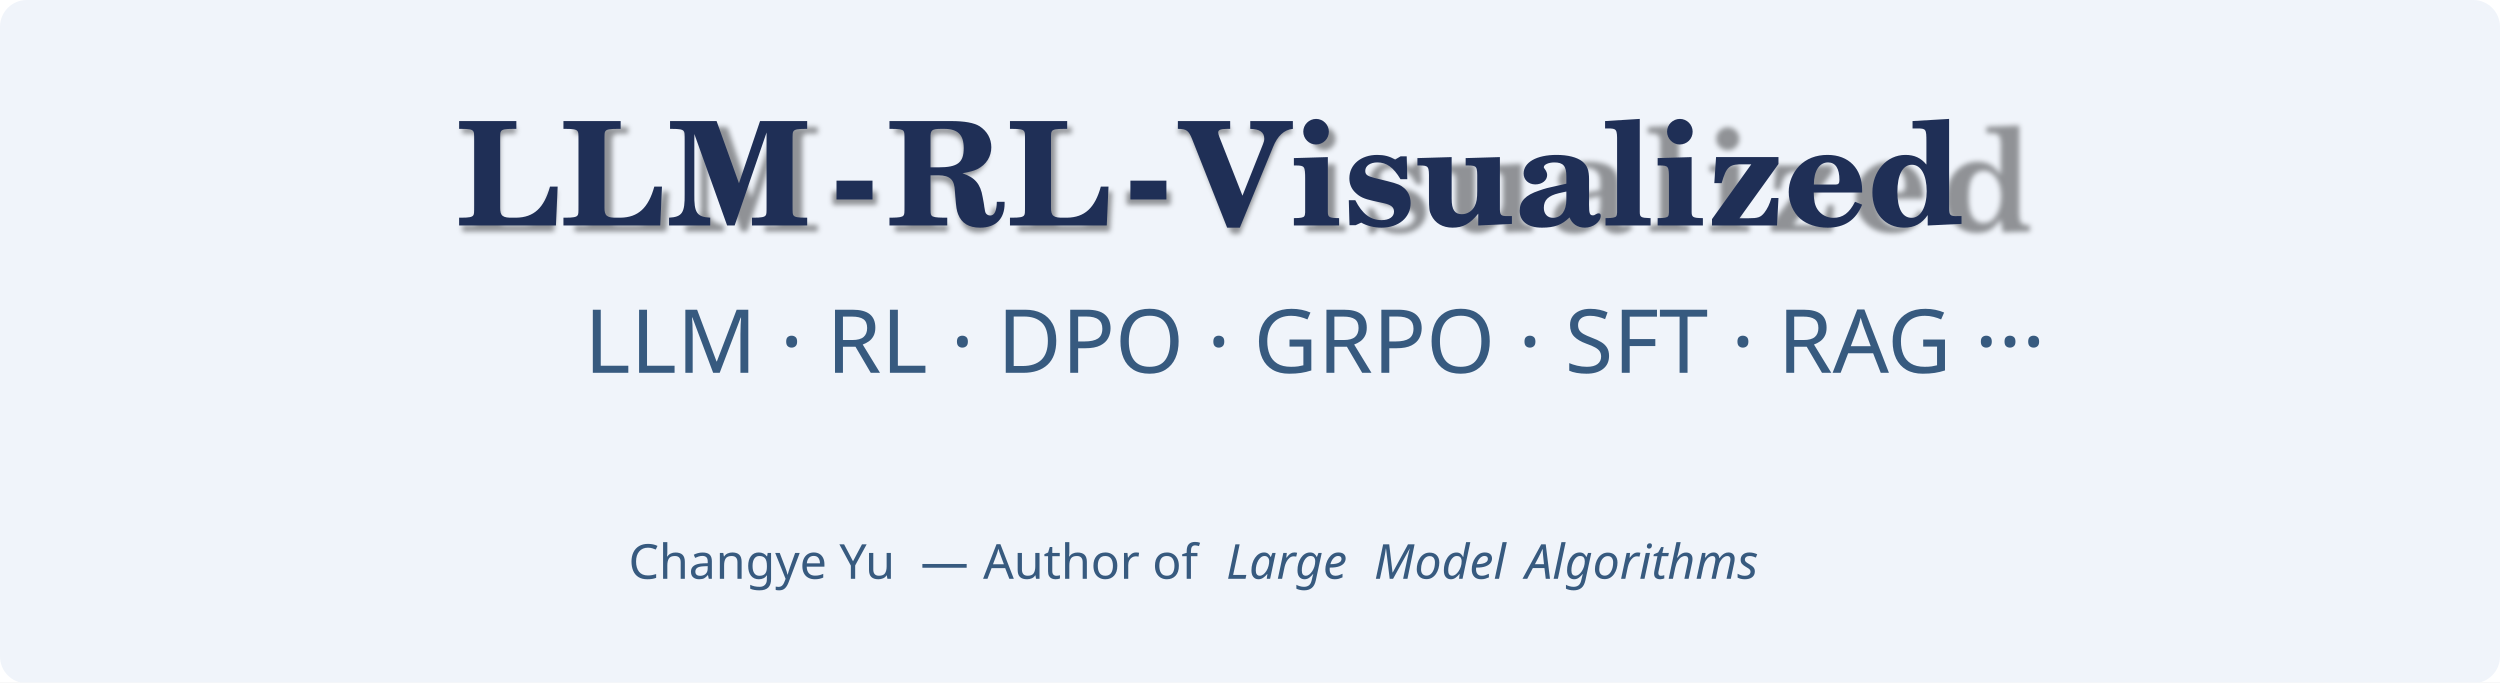
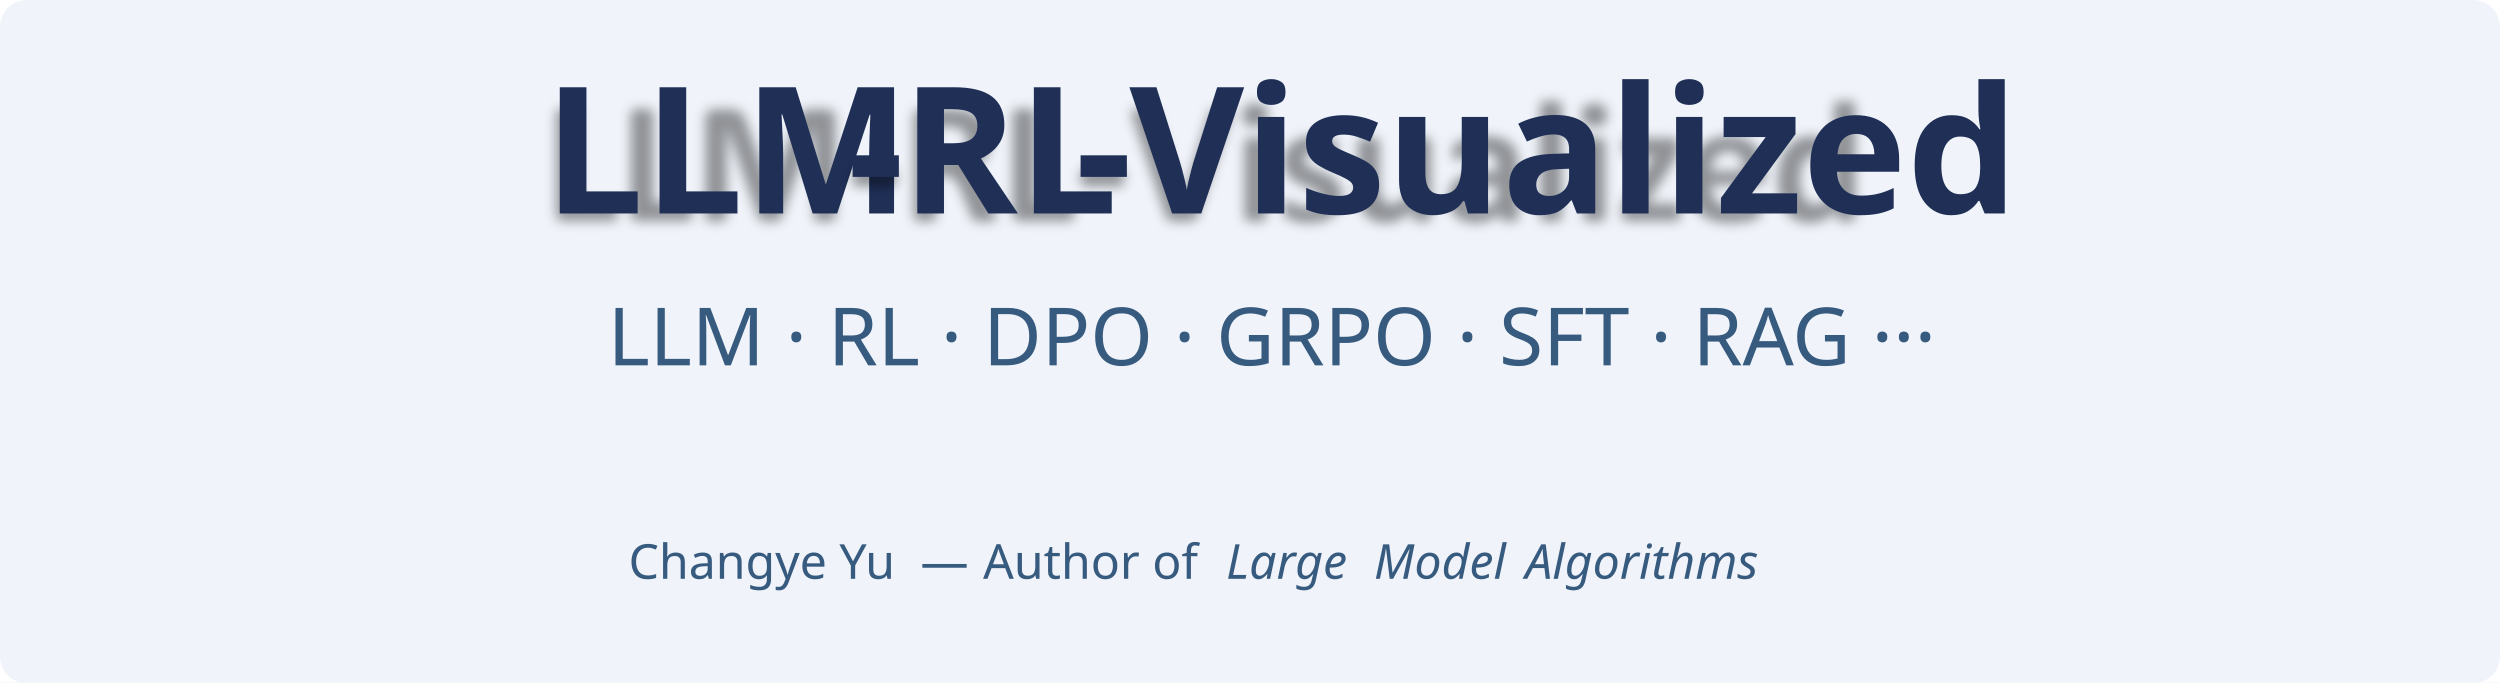
<svg xmlns="http://www.w3.org/2000/svg" width="1663" height="454" overflow="hidden">
  <defs>
    <filter id="fx0" x="-10%" y="-10%" width="120%" height="120%" filterUnits="userSpaceOnUse" primitiveUnits="userSpaceOnUse">
      <feComponentTransfer color-interpolation-filters="sRGB">
        <feFuncR type="discrete" tableValues="0 0" />
        <feFuncG type="discrete" tableValues="0 0" />
        <feFuncB type="discrete" tableValues="0 0" />
        <feFuncA type="linear" slope="0.4" intercept="0" />
      </feComponentTransfer>
-       <feGaussianBlur stdDeviation="1.758 1.76" />
+       <feGaussianBlur stdDeviation="3.898 3.902" />
    </filter>
    <filter id="fx1" x="-10%" y="-10%" width="120%" height="120%" filterUnits="userSpaceOnUse" primitiveUnits="userSpaceOnUse">
      <feComponentTransfer color-interpolation-filters="sRGB">
        <feFuncR type="discrete" tableValues="0 0" />
        <feFuncG type="discrete" tableValues="0 0" />
        <feFuncB type="discrete" tableValues="0 0" />
        <feFuncA type="linear" slope="0.4" intercept="0" />
      </feComponentTransfer>
-       <feGaussianBlur stdDeviation="1.758 1.76" />
+       <feGaussianBlur stdDeviation="3.898 3.902" />
    </filter>
    <filter id="fx2" x="-10%" y="-10%" width="120%" height="120%" filterUnits="userSpaceOnUse" primitiveUnits="userSpaceOnUse">
      <feComponentTransfer color-interpolation-filters="sRGB">
        <feFuncR type="discrete" tableValues="0 0" />
        <feFuncG type="discrete" tableValues="0 0" />
        <feFuncB type="discrete" tableValues="0 0" />
        <feFuncA type="linear" slope="0.4" intercept="0" />
      </feComponentTransfer>
-       <feGaussianBlur stdDeviation="1.758 1.76" />
+       <feGaussianBlur stdDeviation="3.898 3.902" />
    </filter>
    <filter id="fx3" x="-10%" y="-10%" width="120%" height="120%" filterUnits="userSpaceOnUse" primitiveUnits="userSpaceOnUse">
      <feComponentTransfer color-interpolation-filters="sRGB">
        <feFuncR type="discrete" tableValues="0 0" />
        <feFuncG type="discrete" tableValues="0 0" />
        <feFuncB type="discrete" tableValues="0 0" />
        <feFuncA type="linear" slope="0.4" intercept="0" />
      </feComponentTransfer>
-       <feGaussianBlur stdDeviation="1.758 1.76" />
+       <feGaussianBlur stdDeviation="3.898 3.902" />
    </filter>
    <filter id="fx4" x="-10%" y="-10%" width="120%" height="120%" filterUnits="userSpaceOnUse" primitiveUnits="userSpaceOnUse">
      <feComponentTransfer color-interpolation-filters="sRGB">
        <feFuncR type="discrete" tableValues="0 0" />
        <feFuncG type="discrete" tableValues="0 0" />
        <feFuncB type="discrete" tableValues="0 0" />
        <feFuncA type="linear" slope="0.4" intercept="0" />
      </feComponentTransfer>
-       <feGaussianBlur stdDeviation="1.758 1.76" />
+       <feGaussianBlur stdDeviation="3.898 3.902" />
    </filter>
    <clipPath id="clip5">
      <rect x="0" y="0" width="1663" height="454" />
    </clipPath>
    <clipPath id="clip6">
-       <rect x="60" y="54" width="253" height="84" />
+       <rect x="75" y="69" width="219" height="107" />
    </clipPath>
    <clipPath id="clip7">
-       <rect x="58" y="97" width="45" height="23" />
+       <rect x="69" y="107" width="63" height="44" />
    </clipPath>
    <clipPath id="clip8">
-       <rect x="62" y="54" width="161" height="84" />
+       <rect x="75" y="69" width="139" height="107" />
    </clipPath>
    <clipPath id="clip9">
-       <rect x="58" y="97" width="45" height="23" />
+       <rect x="69" y="107" width="63" height="44" />
    </clipPath>
    <clipPath id="clip10">
-       <rect x="56" y="52" width="583" height="86" />
+       <rect x="69" y="64" width="512" height="112" />
    </clipPath>
  </defs>
  <g clip-path="url(#clip5)">
    <rect x="0" y="0" width="1663" height="454.501" fill="#FFFFFF" />
    <path d="M0 17.83C-3.30816e-15 7.983 7.974-3.31181e-15 17.81-6.62363e-15L1645.19 0C1655.03-6.62363e-15 1663 7.983 1663 17.83L1663 436.671C1663 446.518 1655.03 454.501 1645.19 454.501L17.81 454.501C7.974 454.501 0 446.518 0 436.671Z" fill="#F0F4FA" fill-rule="evenodd" />
-     <rect x="275" y="44.048" width="1113" height="140.154" fill="#F0F4FA" />
-     <g clip-path="url(#clip6)" filter="url(#fx0)" transform="translate(239 24)">
-       <g>
-         <path d="M3.989-65.04 3.989-69.405 39.606-69.405 39.606-65.04 33.599-65.04C31.879-65.04 30.674-64.712 29.986-64.055 29.298-63.398 28.954-62.334 28.954-60.864L28.954-9.245C28.954-7.149 29.282-5.811 29.939-5.232 30.596-4.654 32.145-4.364 34.585-4.364L44.58-4.364C48.303-4.364 51.776-6.132 54.998-9.667 58.22-13.202 60.692-18.849 62.413-26.607L66.636-26.607 65.04 0 3.989 0 3.989-4.364 10.089-4.364C11.434-4.364 12.451-4.708 13.139-5.397 13.828-6.085 14.172-7.055 14.172-8.306L14.172-61.38C14.172-62.663 13.82-63.593 13.116-64.172 12.412-64.751 11.2-65.04 9.479-65.04ZM78.655-65.04 78.655-69.405 114.273-69.405 114.273-65.04 108.266-65.04C106.546-65.04 105.341-64.712 104.653-64.055 103.965-63.398 103.62-62.334 103.62-60.864L103.62-9.245C103.62-7.149 103.949-5.811 104.606-5.232 105.263-4.654 106.811-4.364 109.252-4.364L119.247-4.364C122.97-4.364 126.442-6.132 129.665-9.667 132.887-13.202 135.359-18.849 137.079-26.607L141.303-26.607 139.707 0 78.655 0 78.655-4.364 84.756-4.364C86.101-4.364 87.118-4.708 87.806-5.397 88.494-6.085 88.838-7.055 88.838-8.306L88.838-61.38C88.838-62.663 88.487-63.593 87.783-64.172 87.079-64.751 85.867-65.04 84.146-65.04ZM152.337-69.405 180.288-69.405 196.049-22.384 211.744-69.405 240.418-69.405 240.418-65.04 234.195-65.04C232.655-65.04 231.595-64.759 231.013-64.196 230.432-63.633 230.141-62.663 230.141-61.286L230.141-8.259C230.141-6.914 230.455-5.991 231.084-5.49 232.027-4.74 233.3-4.364 234.903-4.364L240.418-4.364 240.418 0 205.082 0 205.082-4.364 211.746-4.364C212.966-4.364 213.897-4.708 214.538-5.397 215.179-6.085 215.5-7.039 215.5-8.259L215.5-65.04 193.447 0 189.296 0 167.306-65.603 167.306-14.876C167.306-11.966 168.229-9.581 170.075-7.719 171.921-5.858 174.596-4.74 178.099-4.364L178.099 0 152.337 0 152.337-4.364C155.59-4.646 158.116-5.788 159.915-7.79 161.714-9.792 162.614-12.342 162.614-15.439L162.614-60.301C162.614-62.209 162.285-63.476 161.628-64.102 160.971-64.728 159.704-65.04 157.827-65.04L152.337-65.04Z" fill="#1F2F56" transform="matrix(1 0 0 1.0011 64.5834 130)" />
-       </g>
-     </g>
-     <text fill="#1F2F56" font-family="Century Schoolbook,Century Schoolbook_MSFontService,sans-serif" font-weight="700" font-size="96.106" transform="matrix(1 0 0 1.0011 303.583 150)">LLM</text>
-     <g clip-path="url(#clip7)" filter="url(#fx1)" transform="translate(488 24)">
-       <g>
-         <path d="M1.455-26.561 30.831-26.561 30.831-17.691 1.455-17.691Z" fill="#1F2F56" transform="matrix(1 0 0 1.0011 64.4167 130)" />
-       </g>
-     </g>
-     <text fill="#1F2F56" font-family="Century Schoolbook,Century Schoolbook_MSFontService,sans-serif" font-weight="700" font-size="96.106" transform="matrix(1 0 0 1.0011 552.417 150)">-</text>
-     <g clip-path="url(#clip8)" filter="url(#fx2)" transform="translate(525 24)">
-       <g>
-         <path d="M5.678-69.405 41.906-69.405C47.787-69.405 52.581-68.646 56.289-67.13 59.996-65.614 62.757-63.55 64.571-60.94 66.386-58.33 67.293-55.43 67.293-52.241 67.293-47.145 65.009-43.019 60.442-39.861 56.969-37.454 51.619-35.891 44.393-35.172 48.018-34.576 50.807-33.627 52.76-32.325 54.714-31.023 56.44-29.086 57.941-26.514 59.916-23.135 61.531-19.084 62.785-14.36 63.569-11.325 64.258-9.417 64.853-8.635 65.447-7.852 66.12-7.461 66.871-7.461 68.935-7.461 70.171-10.199 70.578-15.674L74.707-15.674C74.394-9.855 73.096-5.686 70.812-3.168 68.529-0.649 65.306 0.61 61.145 0.61 58.173 0.61 55.788-2.98023e-08 53.989-1.22 52.19-2.44 50.822-4.223 49.883-6.57 49.32-7.915 48.538-11.075 47.537-16.049 46.379-21.868 45.339-25.778 44.416-27.781 43.493-29.783 42.297-31.269 40.826-32.239 39.356-33.208 37.541-33.693 35.383-33.693L30.268-33.693 30.268-8.118C30.268-6.992 30.596-6.132 31.253-5.537 32.192-4.755 33.287-4.364 34.538-4.364L40.826-4.364 40.826 0 5.678 0 5.678-4.364 11.122-4.364C12.529-4.364 13.593-4.732 14.313-5.467 15.032-6.202 15.392-7.227 15.392-8.541L15.392-60.864C15.392-62.303 15.063-63.359 14.406-64.031 13.749-64.704 12.811-65.04 11.591-65.04L5.678-65.04ZM30.268-37.917 36.133-37.917C41.327-37.917 45.425-39.246 48.428-41.906 50.681-43.939 51.807-47.365 51.807-52.182 51.807-56.625 50.697-59.871 48.475-61.92 46.254-63.969 42.406-64.993 36.931-64.993 33.991-64.993 32.145-64.673 31.394-64.031 30.643-63.39 30.268-61.959 30.268-59.738ZM87.489-65.04 87.489-69.405 123.106-69.405 123.106-65.04 117.1-65.04C115.379-65.04 114.174-64.712 113.486-64.055 112.798-63.398 112.454-62.334 112.454-60.864L112.454-9.245C112.454-7.149 112.782-5.811 113.439-5.232 114.096-4.654 115.645-4.364 118.085-4.364L128.08-4.364C131.803-4.364 135.276-6.132 138.498-9.667 141.72-13.202 144.192-18.849 145.912-26.607L150.136-26.607 148.54 0 87.489 0 87.489-4.364 93.589-4.364C94.934-4.364 95.951-4.708 96.639-5.397 97.328-6.085 97.672-7.055 97.672-8.306L97.672-61.38C97.672-62.663 97.32-63.593 96.616-64.172 95.912-64.751 94.7-65.04 92.979-65.04Z" fill="#1F2F56" transform="matrix(1 0 0 1.0011 64.75 130)" />
-       </g>
-     </g>
-     <text fill="#1F2F56" font-family="Century Schoolbook,Century Schoolbook_MSFontService,sans-serif" font-weight="700" font-size="96.106" transform="matrix(1 0 0 1.0011 589.75 150)">RL</text>
-     <g clip-path="url(#clip9)" filter="url(#fx3)" transform="translate(683 24)">
-       <g>
-         <path d="M1.455-26.561 30.831-26.561 30.831-17.691 1.455-17.691Z" fill="#1F2F56" transform="matrix(1 0 0 1.0011 64.9167 130)" />
-       </g>
-     </g>
-     <text fill="#1F2F56" font-family="Century Schoolbook,Century Schoolbook_MSFontService,sans-serif" font-weight="700" font-size="96.106" transform="matrix(1 0 0 1.0011 747.917 150)">-</text>
-     <g clip-path="url(#clip10)" filter="url(#fx4)" transform="translate(721 24)">
-       <g>
-         <path d="M-1.126-69.405 32.849-69.405 32.849-65.04 29.142-65.04C26.607-65.04 24.926-64.79 24.097-64.29 23.268-63.789 22.853-63.132 22.853-62.319 22.853-61.568 23.203-60.316 23.902-58.565L41.319-16.518 55.588-52.417C56.54-54.826 57.016-57.063 57.016-59.128 57.016-61.067 56.437-62.538 55.28-63.539 54.122-64.54 52.37-65.04 50.024-65.04L46.88-65.04 46.88-69.405 73.722-69.405 73.722-65.04 71.704-65.04C69.983-65.04 68.443-64.446 67.082-63.257 65.721-62.068 64.415-59.941 63.163-56.875L39.547 1.502 33.946 1.502 8.541-59.831C7.696-61.928 6.726-63.32 5.631-64.008 4.536-64.696 2.769-65.04 0.328-65.04L-1.126-65.04ZM95.576-69.264C97.672-69.264 99.471-68.521 100.973-67.035 102.475-65.549 103.226-63.742 103.226-61.615 103.226-59.487 102.475-57.681 100.973-56.195 99.471-54.709 97.672-53.966 95.576-53.966 93.449-53.966 91.635-54.717 90.133-56.218 88.631-57.72 87.88-59.519 87.88-61.615 87.88-63.742 88.631-65.549 90.133-67.035 91.635-68.521 93.449-69.264 95.576-69.264ZM83.516-43.923 103.038-44.815 103.038-7.508C103.038-6.507 103.358-5.733 104-5.185 104.641-4.638 105.619-4.364 106.933-4.364L109.889-4.364 109.889 0 83.516 0 83.516-4.364 86.426-4.364C87.99-4.364 89.093-4.724 89.734-5.443 90.375-6.163 90.696-7.414 90.696-9.198L90.696-34.632C90.696-36.227 90.235-37.463 89.312-38.339 88.389-39.215 87.114-39.653 85.487-39.653L83.516-39.653ZM153.843-42.609 156.917-46.317 159.779-46.317 160.718-31.3 156.917-31.3C154.915-35.29 152.717-38.095 150.324-39.713 147.93-41.331 145.029-42.14 141.619-42.14 138.678-42.14 136.441-41.576 134.908-40.447 133.375-39.318 132.609-37.891 132.609-36.166 132.609-34.472 133.203-33.186 134.39-32.308 135.578-31.399 138.831-30.411 144.15-29.345 148.968-28.374 152.174-27.56 153.77-26.902 156.806-25.682 159.176-23.866 160.881-21.456 162.587-19.046 163.44-16.229 163.44-13.005 163.44-8.936 161.806-5.517 158.539-2.747 155.273 0.023 150.982 1.408 145.668 1.408 143.104 1.408 140.783 1.103 138.704 0.493 136.626-0.117 134.461-1.189 132.21-2.722L128.855 1.22 125.288 1.22 124.444-15.392 128.338-15.392C131.655-7.008 137.348-2.816 145.42-2.816 148.736-2.816 151.27-3.458 153.022-4.742 154.774-6.026 155.65-7.561 155.65-9.346 155.65-10.975 155.102-12.212 154.007-13.058 152.912-13.904 150.003-14.812 145.279-15.783 140.18-16.817 136.707-17.709 134.861-18.459 131.701-19.679 129.324-21.375 127.728-23.548 126.133-25.721 125.335-28.339 125.335-31.403 125.335-35.78 126.791-39.368 129.703-42.166 132.615-44.964 136.513-46.364 141.397-46.364 143.777-46.364 145.914-46.082 147.808-45.519 149.702-44.956 151.714-43.986 153.843-42.609ZM176.181-43.923 195.797-45.05 195.797-15.767C195.797-13.046 196.528-10.895 197.991-9.315 199.454-7.735 201.353-6.945 203.688-6.945 206.987-6.945 209.625-8.259 211.602-10.887 213.579-13.515 214.567-16.596 214.567-20.131L214.567-34.491C214.567-36.181 214.098-37.463 213.16-38.339 212.221-39.215 210.938-39.653 209.312-39.653L207.153-39.653 207.153-43.923 227.003-45.05 227.003-9.479C227.003-7.884 227.496-6.632 228.481-5.725 229.467-4.818 230.773-4.364 232.399-4.364L234.417-4.364 234.417 0 216.21 0.563C215.459-2.565 215.021-5.913 214.896-9.479 211.87-5.631 208.953-2.925 206.146-1.361 203.339 0.203 200.423 0.985 197.397 0.985 194.403 0.985 191.884 0.36 189.841-0.892 187.797-2.143 186.168-4.13 184.951-6.851 183.735-9.573 183.126-12.874 183.126-16.753L183.126-34.209C183.126-36.118 182.642-37.487 181.672-38.316 180.702-39.145 178.872-39.59 176.181-39.653ZM298.686-5.443 300.657-2.065C298.748-0.751 297.036 0.156 295.518 0.657 294.001 1.158 292.335 1.408 290.521 1.408 287.83 1.408 285.656 0.837 283.998-0.305 282.34-1.447 280.822-3.598 279.446-6.757 276.255-3.598 273.392-1.447 270.858-0.305 268.324 0.837 265.462 1.408 262.271 1.408 257.86 1.408 254.418 0.391 251.947-1.642 249.475-3.676 248.24-6.257 248.24-9.385 248.24-14.109 250.523-17.895 255.091-20.742 258.751-22.994 266.776-25.247 279.164-27.499L279.164-33.834C279.164-36.337 278.335-38.378 276.677-39.958 275.019-41.538 272.798-42.328 270.014-42.328 267.886-42.328 266.009-41.874 264.382-40.967 263.287-40.373 262.74-39.778 262.74-39.184 262.74-38.871 262.943-38.402 263.35-37.776 264.226-36.368 264.664-34.976 264.664-33.599 264.664-31.848 264.085-30.432 262.928-29.353 261.77-28.273 260.222-27.734 258.282-27.734 256.217-27.734 254.559-28.32 253.308-29.493 252.056-30.667 251.431-32.176 251.431-34.022 251.431-37.056 253.073-39.731 256.358-42.046 260.456-44.925 265.556-46.364 271.656-46.364 276.255-46.364 280.337-45.644 283.904-44.205 286.188-43.298 288.041-41.71 289.465-39.442 290.888-37.174 291.6-34.382 291.6-31.066L291.6-8.775C291.6-7.086 291.913-5.866 292.538-5.115 293.164-4.364 294.024-3.989 295.119-3.989 296.027-3.989 297.215-4.474 298.686-5.443ZM279.164-23.416C272.469-22.509 267.941-21.109 265.579-19.216 263.217-17.324 262.036-14.829 262.036-11.732 262.036-9.542 262.591-7.86 263.702-6.687 264.813-5.514 266.369-4.927 268.371-4.927 271.468-4.927 274.041-6.038 276.091-8.259 278.14-10.48 279.164-13.515 279.164-17.363ZM310.926-69.405 331.526-70.437 331.526-7.978C331.526-6.851 331.886-5.968 332.606-5.326 333.325-4.685 334.358-4.364 335.703-4.364L338.472-4.364 338.472 0 312.005 0 312.005-4.364 315.008-4.364C316.385-4.364 317.409-4.732 318.082-5.468 318.755-6.203 319.091-7.323 319.091-8.826L319.091-60.156C319.091-61.753 318.653-62.982 317.777-63.843 316.901-64.704 315.712-65.134 314.211-65.134L310.926-65.134ZM364.076-69.264C366.173-69.264 367.971-68.521 369.473-67.035 370.975-65.549 371.725-63.742 371.725-61.615 371.725-59.487 370.975-57.681 369.473-56.195 367.971-54.709 366.173-53.966 364.076-53.966 361.949-53.966 360.135-54.717 358.633-56.218 357.131-57.72 356.38-59.519 356.38-61.615 356.38-63.742 357.131-65.549 358.633-67.035 360.135-68.521 361.949-69.264 364.076-69.264ZM352.016-43.923 371.538-44.815 371.538-7.508C371.538-6.507 371.858-5.733 372.5-5.185 373.141-4.638 374.119-4.364 375.433-4.364L378.389-4.364 378.389 0 352.016 0 352.016-4.364 354.926-4.364C356.49-4.364 357.593-4.724 358.234-5.443 358.875-6.163 359.196-7.414 359.196-9.198L359.196-34.632C359.196-36.227 358.735-37.463 357.812-38.339 356.889-39.215 355.614-39.653 353.987-39.653L352.016-39.653ZM395.806-43.923 433.77-43.923 433.77-39.653 407.587-4.364 419.923-4.364C422.603-4.364 424.822-5.334 426.583-7.274 428.343-9.213 429.644-12.639 430.485-17.551L434.661-17.551 433.77 0 392.756 0 392.756-4.364 418.881-39.653 408.541-39.653C406.14-39.653 404.144-38.765 402.553-36.989 400.963-35.213 399.808-32.143 399.091-27.781L394.914-27.781ZM494.404-21.68 463.62-21.68C463.714-15.517 464.956-10.973 467.345-8.048 469.734-5.123 472.802-3.66 476.55-3.66 479.236-3.66 481.782-4.411 484.187-5.913 486.592-7.414 489.059-10.136 491.589-14.078L495.014-11.966C492.355-7.274 489.313-3.918 485.887-1.901 482.461 0.117 478.277 1.126 473.334 1.126 466.139 1.126 460.32-1.064 455.877-5.443 451.435-9.823 449.214-15.439 449.214-22.29 449.214-29.142 451.451-34.867 455.924-39.465 460.398-44.064 465.888-46.364 472.396-46.364 476.9-46.364 480.772-45.441 484.01-43.595 487.248-41.749 489.766-39.051 491.565-35.5 493.364-31.949 494.31-27.343 494.404-21.68ZM463.62-25.951 478.271-25.951C479.644-25.951 480.627-26.295 481.22-26.983 481.813-27.671 482.109-28.922 482.109-30.737 482.109-34.366 481.282-37.174 479.628-39.16 477.975-41.147 475.868-42.14 473.309-42.14 470.282-42.14 467.965-40.795 466.358-38.105 464.751-35.414 463.839-31.363 463.62-25.951ZM536.133-69.592 557.954-70.437 557.954-12.999C557.954-10.058 558.15-8.079 558.541-7.062 558.932-6.046 559.534-5.311 560.348-4.857 561.161-4.403 562.725-4.176 565.04-4.176L565.04 0 546.974 0.563 545.66-7.978C542.906-4.38 540.412-1.987 538.175-0.798 535.938 0.391 533.146 0.985 529.798 0.985 523.792 0.985 518.896-1.032 515.11-5.068 511.325-9.104 509.432-14.579 509.432-21.492 509.432-29.126 511.434-35.179 515.439-39.653 519.443-44.127 524.417-46.364 530.361-46.364 533.552-46.364 536.391-45.667 538.879-44.275 541.366-42.883 543.626-40.623 545.66-37.494L545.66-57.485C545.66-59.863 545.441-61.568 545.003-62.6 544.565-63.633 543.978-64.344 543.243-64.735 542.508-65.126 540.998-65.322 538.714-65.322L536.133-65.322ZM534.632-40.31C531.003-40.31 528.297-38.715 526.513-35.523 525.043-32.927 524.308-28.797 524.308-23.135 524.308-18.411 524.715-14.884 525.528-12.553 526.341-10.222 527.507-8.486 529.024-7.344 530.541-6.202 532.27-5.631 534.209-5.631 537.4-5.631 539.966-6.992 541.905-9.714 544.502-13.28 545.8-17.848 545.8-23.416 545.8-28.578 544.674-32.684 542.422-35.735 540.169-38.785 537.573-40.31 534.632-40.31Z" fill="#1F2F56" transform="matrix(1 0 0 1.0011 64.2501 130)" />
-       </g>
-     </g>
-     <text fill="#1F2F56" font-family="Century Schoolbook,Century Schoolbook_MSFontService,sans-serif" font-weight="700" font-size="96.106" transform="matrix(1 0 0 1.0011 785.25 150)">Visualized</text>
    <text fill="#375A7F" font-family="Lucida Bright,Lucida Bright_MSFontService,sans-serif" font-weight="400" font-size="32.035" transform="matrix(1 0 0 1.0011 418.114 385)">Changye Yu</text>
    <text fill="#375A7F" font-family="Lucida Bright,Lucida Bright_MSFontService,sans-serif" font-weight="400" font-size="32.035" transform="matrix(1 0 0 1.0011 612.28 385)">—</text>
    <text fill="#375A7F" font-family="Lucida Bright,Lucida Bright_MSFontService,sans-serif" font-weight="400" font-size="32.035" transform="matrix(1 0 0 1.0011 653.947 385)">Author of</text>
    <text fill="#375A7F" font-family="Lucida Bright,Lucida Bright_MSFontService,sans-serif" font-style="italic" font-weight="400" font-size="32.035" transform="matrix(1 0 0 1.0011 815.614 385)">Large</text>
    <text fill="#375A7F" font-family="Lucida Bright,Lucida Bright_MSFontService,sans-serif" font-style="italic" font-weight="400" font-size="32.035" transform="matrix(1 0 0 1.0011 913.947 385)">Model</text>
    <text fill="#375A7F" font-family="Lucida Bright,Lucida Bright_MSFontService,sans-serif" font-style="italic" font-weight="400" font-size="32.035" transform="matrix(1 0 0 1.0011 1014.61 385)">Algorithms</text>
-     <text fill="#375A7F" font-family="Cambria,Cambria_MSFontService,sans-serif" font-weight="400" font-size="58.731" transform="matrix(1 0 0 1.0011 388.64 248)">LLM · RL · DPO · GRPO · SFT · RAG ···</text>
+     <text fill="#375A7F" font-family="Cambria,Cambria_MSFontService,sans-serif" font-weight="400" font-size="53.392" transform="matrix(1 0 0 1.0011 404.263 243)">LLM · RL · DPO · GRPO · SFT · RAG ···</text>
+     <g clip-path="url(#clip6)" filter="url(#fx0)" transform="translate(278 -12)">
+       <g>
+         <path d="M48.866-6.309C48.866-5.162 48.819-4.196 48.723-3.413 48.627-2.629 48.484-1.979 48.293-1.463 48.102-0.946 47.863-0.574 47.576-0.344 47.289-0.115 46.955 0 46.572 0L12.561 0C11.299 0 10.238-0.373 9.378-1.118 8.517-1.864 8.087-3.078 8.087-4.76L8.087-72.152C8.087-72.535 8.211-72.879 8.46-73.185 8.708-73.491 9.119-73.739 9.693-73.93 10.267-74.122 11.041-74.275 12.016-74.389 12.991-74.504 14.205-74.561 15.658-74.561 17.149-74.561 18.373-74.504 19.329-74.389 20.285-74.275 21.049-74.122 21.623-73.93 22.196-73.739 22.607-73.491 22.856-73.185 23.104-72.879 23.229-72.535 23.229-72.152L23.229-12.446 46.572-12.446C46.955-12.446 47.289-12.341 47.576-12.13 47.863-11.92 48.102-11.576 48.293-11.098 48.484-10.62 48.627-9.989 48.723-9.205 48.819-8.422 48.866-7.456 48.866-6.309ZM98.533-6.309C98.533-5.162 98.485-4.196 98.39-3.413 98.294-2.629 98.151-1.979 97.959-1.463 97.768-0.946 97.529-0.574 97.243-0.344 96.956-0.115 96.621 0 96.239 0L62.227 0C60.966 0 59.904-0.373 59.044-1.118 58.184-1.864 57.754-3.078 57.754-4.76L57.754-72.152C57.754-72.535 57.878-72.879 58.127-73.185 58.375-73.491 58.786-73.739 59.36-73.93 59.933-74.122 60.708-74.275 61.682-74.389 62.657-74.504 63.871-74.561 65.325-74.561 66.816-74.561 68.039-74.504 68.995-74.389 69.951-74.275 70.716-74.122 71.289-73.93 71.863-73.739 72.274-73.491 72.523-73.185 72.771-72.879 72.895-72.535 72.895-72.152L72.895-12.446 96.239-12.446C96.621-12.446 96.956-12.341 97.243-12.13 97.529-11.92 97.768-11.576 97.959-11.098 98.151-10.62 98.294-9.989 98.39-9.205 98.485-8.422 98.533-7.456 98.533-6.309ZM193.911-2.065C193.911-1.682 193.806-1.338 193.596-1.032 193.386-0.726 193.003-0.478 192.449-0.287 191.894-0.096 191.158 0.057 190.241 0.172 189.323 0.287 188.157 0.344 186.742 0.344 185.366 0.344 184.218 0.287 183.301 0.172 182.383 0.057 181.657-0.096 181.121-0.287 180.586-0.478 180.204-0.726 179.974-1.032 179.745-1.338 179.63-1.682 179.63-2.065L179.63-62.459 179.515-62.459 158.007-2.122C157.854-1.625 157.606-1.214 157.262-0.889 156.918-0.564 156.449-0.306 155.857-0.115 155.264 0.076 154.509 0.201 153.591 0.258 152.673 0.315 151.564 0.344 150.264 0.344 148.964 0.344 147.856 0.296 146.938 0.201 146.02 0.105 145.265-0.048 144.672-0.258 144.08-0.468 143.611-0.726 143.267-1.032 142.923-1.338 142.694-1.702 142.579-2.122L121.816-62.459 121.702-62.459 121.702-2.065C121.702-1.682 121.597-1.338 121.386-1.032 121.176-0.726 120.784-0.478 120.21-0.287 119.637-0.096 118.901 0.057 118.002 0.172 117.104 0.287 115.947 0.344 114.532 0.344 113.156 0.344 112.009 0.287 111.091 0.172 110.173 0.057 109.437-0.096 108.883-0.287 108.328-0.478 107.946-0.726 107.736-1.032 107.526-1.338 107.42-1.682 107.42-2.065L107.42-68.195C107.42-70.145 107.937-71.636 108.969-72.669 110.001-73.701 111.378-74.217 113.098-74.217L122.964-74.217C124.722-74.217 126.233-74.074 127.495-73.787 128.756-73.5 129.846-73.022 130.764-72.353 131.681-71.684 132.446-70.805 133.058-69.715 133.67-68.625 134.205-67.277 134.664-65.671L150.723-21.451 150.953-21.451 167.586-65.557C168.083-67.162 168.628-68.52 169.22-69.629 169.813-70.738 170.501-71.636 171.285-72.324 172.069-73.013 172.996-73.5 174.067-73.787 175.137-74.074 176.38-74.217 177.795-74.217L187.947-74.217C188.979-74.217 189.868-74.083 190.614-73.816 191.359-73.548 191.971-73.156 192.449-72.64 192.927-72.124 193.29-71.493 193.539-70.747 193.787-70.002 193.911-69.151 193.911-68.195Z" fill="#1F2F56" transform="matrix(1 0 0 1.0011 83.7869 159)" />
+       </g>
+     </g>
+     <text fill="#1F2F56" font-family="Calibri,Calibri_MSFontService,sans-serif" font-weight="700" font-size="117.463" transform="matrix(1 0 0 1.0011 361.787 142)">LLM</text>
+     <g clip-path="url(#clip7)" filter="url(#fx1)" transform="translate(480 -12)">
+       <g>
+         <path d="M32.578-28.849C32.578-26.632 32.367-25.083 31.947-24.204 31.526-23.324 30.857-22.885 29.939-22.885L6.08-22.885C5.124-22.885 4.435-23.334 4.015-24.232 3.594-25.131 3.384-26.67 3.384-28.849 3.384-30.991 3.594-32.501 4.015-33.38 4.435-34.26 5.124-34.7 6.08-34.7L29.939-34.7C30.398-34.7 30.79-34.604 31.115-34.413 31.44-34.222 31.717-33.897 31.947-33.438 32.176-32.979 32.339-32.367 32.434-31.602 32.53-30.838 32.578-29.92 32.578-28.849Z" fill="#1F2F56" transform="matrix(1 0 0 1.0011 83.6202 159)" />
+       </g>
+     </g>
+     <text fill="#1F2F56" font-family="Calibri,Calibri_MSFontService,sans-serif" font-weight="700" font-size="117.463" transform="matrix(1 0 0 1.0011 563.62 142)">-</text>
+     <g clip-path="url(#clip8)" filter="url(#fx2)" transform="translate(516 -12)">
+       <g>
+         <path d="M63.148-1.95C63.148-1.529 63.071-1.176 62.918-0.889 62.765-0.602 62.402-0.363 61.828-0.172 61.255 0.019 60.414 0.153 59.305 0.229 58.196 0.306 56.686 0.344 54.774 0.344 53.168 0.344 51.887 0.306 50.931 0.229 49.975 0.153 49.22 0.01 48.666-0.201 48.111-0.411 47.719-0.679 47.49-1.004 47.26-1.329 47.069-1.721 46.916-2.179L40.263-18.755C39.46-20.629 38.676-22.292 37.911-23.745 37.147-25.198 36.296-26.412 35.359-27.387 34.422-28.362 33.342-29.098 32.119-29.595 30.895-30.092 29.48-30.341 27.874-30.341L23.171-30.341 23.171-2.065C23.171-1.682 23.047-1.338 22.799-1.032 22.55-0.726 22.139-0.478 21.565-0.287 20.992-0.096 20.227 0.057 19.271 0.172 18.315 0.287 17.092 0.344 15.601 0.344 14.148 0.344 12.934 0.287 11.959 0.172 10.983 0.057 10.209-0.096 9.636-0.287 9.062-0.478 8.661-0.726 8.431-1.032 8.202-1.338 8.087-1.682 8.087-2.065L8.087-69.457C8.087-71.139 8.517-72.353 9.378-73.099 10.238-73.844 11.299-74.217 12.561-74.217L31.775-74.217C33.725-74.217 35.331-74.179 36.592-74.102 37.854-74.026 39.001-73.93 40.034-73.816 43.016-73.395 45.702-72.669 48.092-71.636 50.482-70.604 52.508-69.256 54.172-67.593 55.835-65.929 57.106-63.96 57.986-61.685 58.865-59.41 59.305-56.8 59.305-53.856 59.305-51.371 58.989-49.105 58.358-47.06 57.728-45.014 56.8-43.188 55.577-41.582 54.353-39.976 52.843-38.581 51.046-37.395 49.249-36.21 47.203-35.254 44.909-34.528 46.018-33.992 47.06-33.342 48.035-32.578 49.01-31.813 49.927-30.886 50.788-29.796 51.648-28.706 52.461-27.463 53.225-26.068 53.99-24.672 54.736-23.095 55.462-21.336L61.714-6.711C62.287-5.258 62.67-4.196 62.861-3.527 63.052-2.858 63.148-2.332 63.148-1.95ZM43.704-52.308C43.704-54.755 43.15-56.819 42.041-58.502 40.932-60.184 39.116-61.37 36.592-62.058 35.828-62.249 34.958-62.402 33.983-62.517 33.008-62.632 31.66-62.689 29.939-62.689L23.171-62.689 23.171-41.64 30.857-41.64C32.998-41.64 34.872-41.898 36.478-42.414 38.084-42.93 39.422-43.657 40.492-44.593 41.563-45.53 42.366-46.649 42.901-47.949 43.437-49.249 43.704-50.702 43.704-52.308ZM114.866-6.309C114.866-5.162 114.819-4.196 114.723-3.413 114.627-2.629 114.484-1.979 114.293-1.463 114.102-0.946 113.863-0.574 113.576-0.344 113.289-0.115 112.954 0 112.572 0L78.561 0C77.299 0 76.238-0.373 75.377-1.118 74.517-1.864 74.087-3.078 74.087-4.76L74.087-72.152C74.087-72.535 74.211-72.879 74.46-73.185 74.708-73.491 75.119-73.739 75.693-73.93 76.266-74.122 77.041-74.275 78.016-74.389 78.991-74.504 80.205-74.561 81.658-74.561 83.149-74.561 84.373-74.504 85.329-74.389 86.284-74.275 87.049-74.122 87.623-73.93 88.196-73.739 88.607-73.491 88.856-73.185 89.104-72.879 89.229-72.535 89.229-72.152L89.229-12.446 112.572-12.446C112.954-12.446 113.289-12.341 113.576-12.13 113.863-11.92 114.102-11.576 114.293-11.098 114.484-10.62 114.627-9.989 114.723-9.205 114.819-8.422 114.866-7.456 114.866-6.309Z" fill="#1F2F56" transform="matrix(1 0 0 1.0011 83.6202 159)" />
+       </g>
+     </g>
+     <text fill="#1F2F56" font-family="Calibri,Calibri_MSFontService,sans-serif" font-weight="700" font-size="117.463" transform="matrix(1 0 0 1.0011 599.62 142)">RL</text>
+     <g clip-path="url(#clip9)" filter="url(#fx3)" transform="translate(632 -12)">
+       <g>
+         <path d="M32.578-28.849C32.578-26.632 32.367-25.083 31.947-24.204 31.526-23.324 30.857-22.885 29.939-22.885L6.08-22.885C5.124-22.885 4.435-23.334 4.015-24.232 3.594-25.131 3.384-26.67 3.384-28.849 3.384-30.991 3.594-32.501 4.015-33.38 4.435-34.26 5.124-34.7 6.08-34.7L29.939-34.7C30.398-34.7 30.79-34.604 31.115-34.413 31.44-34.222 31.717-33.897 31.947-33.438 32.176-32.979 32.339-32.367 32.434-31.602 32.53-30.838 32.578-29.92 32.578-28.849Z" fill="#1F2F56" transform="matrix(1 0 0 1.0011 83.2869 159)" />
+       </g>
+     </g>
+     <text fill="#1F2F56" font-family="Calibri,Calibri_MSFontService,sans-serif" font-weight="700" font-size="117.463" transform="matrix(1 0 0 1.0011 715.287 142)">-</text>
+     <g clip-path="url(#clip10)" filter="url(#fx4)" transform="translate(668 -12)">
+       <g>
+         <path d="M45.023-2.638C44.832-1.988 44.584-1.463 44.278-1.061 43.972-0.66 43.475-0.354 42.787-0.143 42.098 0.067 41.162 0.201 39.976 0.258 38.791 0.315 37.242 0.344 35.331 0.344 33.801 0.344 32.492 0.335 31.402 0.315 30.312 0.296 29.385 0.249 28.62 0.172 27.855 0.096 27.234-0.019 26.756-0.172 26.278-0.325 25.877-0.516 25.552-0.746 25.227-0.975 24.978-1.252 24.806-1.577 24.634-1.902 24.471-2.313 24.318-2.81L2.237-68.596C1.778-69.973 1.501-71.063 1.405-71.866 1.31-72.669 1.501-73.271 1.979-73.672 2.457-74.074 3.269-74.322 4.416-74.418 5.563-74.513 7.169-74.561 9.234-74.561 10.993-74.561 12.37-74.523 13.364-74.447 14.358-74.37 15.123-74.236 15.658-74.045 16.193-73.854 16.566-73.567 16.776-73.185 16.987-72.802 17.187-72.324 17.378-71.751L35.445-14.511 35.503-14.511 53.225-71.464C53.378-72.114 53.569-72.64 53.799-73.041 54.028-73.443 54.42-73.758 54.975-73.988 55.529-74.217 56.322-74.37 57.355-74.447 58.387-74.523 59.802-74.561 61.599-74.561 63.358-74.561 64.725-74.504 65.7-74.389 66.675-74.275 67.344-73.997 67.707-73.558 68.071-73.118 68.185-72.496 68.052-71.694 67.918-70.891 67.621-69.82 67.162-68.482ZM91.013-1.95C91.013-1.568 90.899-1.233 90.669-0.946 90.44-0.66 90.048-0.421 89.494-0.229 88.939-0.038 88.203 0.105 87.285 0.201 86.368 0.296 85.201 0.344 83.787 0.344 82.372 0.344 81.206 0.296 80.288 0.201 79.37 0.105 78.634-0.038 78.08-0.229 77.525-0.421 77.134-0.66 76.904-0.946 76.675-1.233 76.56-1.568 76.56-1.95L76.56-52.996C76.56-53.378 76.675-53.713 76.904-54 77.134-54.286 77.525-54.535 78.08-54.745 78.634-54.956 79.37-55.118 80.288-55.233 81.206-55.347 82.372-55.405 83.787-55.405 85.201-55.405 86.368-55.347 87.285-55.233 88.203-55.118 88.939-54.956 89.494-54.745 90.048-54.535 90.44-54.286 90.669-54 90.899-53.713 91.013-53.378 91.013-52.996ZM92.103-70.432C92.103-67.526 91.51-65.518 90.325-64.409 89.14-63.301 86.941-62.746 83.729-62.746 80.479-62.746 78.29-63.282 77.162-64.352 76.034-65.423 75.47-67.354 75.47-70.145 75.47-73.051 76.053-75.068 77.22-76.196 78.386-77.324 80.594-77.888 83.844-77.888 87.056-77.888 89.236-77.343 90.383-76.253 91.53-75.163 92.103-73.223 92.103-70.432ZM141.412-16.404C141.412-13.498 140.867-10.936 139.778-8.718 138.688-6.5 137.149-4.646 135.161-3.155 133.172-1.663 130.821-0.545 128.106 0.201 125.391 0.946 122.447 1.319 119.273 1.319 117.361 1.319 115.536 1.176 113.796 0.889 112.056 0.602 110.498 0.239 109.121-0.201 107.745-0.64 106.598-1.09 105.68-1.549 104.762-2.007 104.093-2.438 103.673-2.839 103.252-3.241 102.927-3.871 102.698-4.732 102.468-5.592 102.354-6.863 102.354-8.546 102.354-9.655 102.392-10.544 102.468-11.213 102.545-11.882 102.659-12.417 102.812-12.819 102.965-13.22 103.157-13.488 103.386-13.622 103.615-13.756 103.902-13.822 104.246-13.822 104.667-13.822 105.288-13.584 106.11-13.106 106.932-12.628 107.955-12.102 109.179-11.528 110.402-10.955 111.827-10.419 113.452-9.922 115.077-9.425 116.922-9.177 118.986-9.177 120.287-9.177 121.443-9.311 122.456-9.578 123.47-9.846 124.349-10.228 125.095-10.725 125.84-11.222 126.404-11.853 126.787-12.618 127.169-13.383 127.36-14.262 127.36-15.256 127.36-16.404 127.007-17.388 126.299-18.21 125.592-19.032 124.655-19.749 123.489-20.361 122.323-20.973 121.003-21.546 119.531-22.082 118.059-22.617 116.549-23.21 115-23.86 113.452-24.51 111.941-25.255 110.469-26.096 108.997-26.938 107.678-27.97 106.512-29.194 105.346-30.417 104.409-31.889 103.701-33.61 102.994-35.331 102.64-37.395 102.64-39.804 102.64-42.251 103.118-44.498 104.074-46.543 105.03-48.589 106.407-50.338 108.204-51.791 110.001-53.244 112.19-54.372 114.771-55.175 117.352-55.978 120.248-56.38 123.46-56.38 125.066-56.38 126.624-56.265 128.135-56.036 129.645-55.806 131.012-55.52 132.235-55.175 133.459-54.831 134.491-54.458 135.333-54.057 136.174-53.655 136.776-53.311 137.139-53.025 137.503-52.738 137.761-52.451 137.914-52.164 138.067-51.877 138.181-51.533 138.258-51.132 138.334-50.73 138.401-50.233 138.458-49.641 138.516-49.048 138.544-48.312 138.544-47.432 138.544-46.4 138.516-45.559 138.458-44.909 138.401-44.259 138.305-43.743 138.172-43.36 138.038-42.978 137.856-42.72 137.627-42.586 137.397-42.452 137.13-42.385 136.824-42.385 136.48-42.385 135.944-42.586 135.218-42.987 134.491-43.389 133.583-43.819 132.494-44.278 131.404-44.737 130.142-45.167 128.708-45.568 127.274-45.97 125.64-46.171 123.804-46.171 122.504-46.171 121.376-46.037 120.42-45.769 119.464-45.502 118.681-45.119 118.069-44.622 117.457-44.125 116.998-43.542 116.692-42.873 116.386-42.204 116.233-41.487 116.233-40.722 116.233-39.537 116.597-38.542 117.323-37.739 118.05-36.937 119.006-36.229 120.191-35.617 121.376-35.006 122.724-34.432 124.234-33.897 125.745-33.361 127.274-32.778 128.823-32.147 130.371-31.517 131.901-30.78 133.411-29.939 134.922-29.098 136.269-28.066 137.455-26.842 138.64-25.619 139.596-24.156 140.322-22.454 141.049-20.753 141.412-18.736 141.412-16.404ZM200.749-1.95C200.749-1.568 200.653-1.233 200.462-0.946 200.271-0.66 199.936-0.421 199.458-0.229 198.98-0.038 198.35 0.105 197.566 0.201 196.782 0.296 195.797 0.344 194.612 0.344 193.35 0.344 192.327 0.296 191.543 0.201 190.76 0.105 190.138-0.038 189.679-0.229 189.221-0.421 188.896-0.66 188.704-0.946 188.513-1.233 188.418-1.568 188.418-1.95L188.418-7.858C185.588-4.799 182.711-2.504 179.786-0.975 176.861 0.554 173.83 1.319 170.695 1.319 167.177 1.319 164.223 0.746 161.834-0.401 159.444-1.549 157.513-3.116 156.041-5.105 154.569-7.093 153.517-9.397 152.886-12.016 152.255-14.635 151.94-17.895 151.94-21.795L151.94-53.111C151.94-53.493 152.045-53.828 152.255-54.114 152.466-54.401 152.848-54.64 153.402-54.831 153.957-55.022 154.703-55.166 155.639-55.261 156.576-55.357 157.733-55.405 159.109-55.405 160.524-55.405 161.69-55.357 162.608-55.261 163.526-55.166 164.262-55.022 164.816-54.831 165.371-54.64 165.762-54.401 165.992-54.114 166.221-53.828 166.336-53.493 166.336-53.111L166.336-24.204C166.336-21.527 166.508-19.482 166.852-18.067 167.196-16.652 167.722-15.438 168.429-14.425 169.137-13.412 170.035-12.628 171.125-12.073 172.215-11.519 173.486-11.242 174.939-11.242 176.775-11.242 178.619-11.911 180.474-13.249 182.328-14.587 184.307-16.537 186.41-19.099L186.41-53.111C186.41-53.493 186.515-53.828 186.726-54.114 186.936-54.401 187.318-54.64 187.873-54.831 188.427-55.022 189.163-55.166 190.081-55.261 190.999-55.357 192.165-55.405 193.58-55.405 194.994-55.405 196.161-55.357 197.078-55.261 197.996-55.166 198.722-55.022 199.258-54.831 199.793-54.64 200.175-54.401 200.405-54.114 200.634-53.828 200.749-53.493 200.749-53.111ZM258.816-1.778C258.816-1.243 258.625-0.822 258.243-0.516 257.86-0.21 257.258 0.01 256.436 0.143 255.614 0.277 254.4 0.344 252.794 0.344 251.073 0.344 249.821 0.277 249.037 0.143 248.254 0.01 247.699-0.21 247.374-0.516 247.049-0.822 246.887-1.243 246.887-1.778L246.887-5.85C244.784-3.594 242.384-1.835 239.689-0.574 236.993 0.688 234.001 1.319 230.713 1.319 227.998 1.319 225.503 0.965 223.228 0.258 220.953-0.449 218.983-1.501 217.32-2.896 215.657-4.292 214.366-6.022 213.449-8.087 212.531-10.152 212.072-12.561 212.072-15.314 212.072-18.296 212.655-20.887 213.822-23.085 214.988-25.284 216.727-27.1 219.041-28.534 221.354-29.968 224.231-31.029 227.673-31.717 231.114-32.406 235.11-32.75 239.66-32.75L244.65-32.75 244.65-35.847C244.65-37.453 244.487-38.858 244.162-40.062 243.837-41.267 243.302-42.27 242.556-43.074 241.811-43.876 240.817-44.469 239.574-44.852 238.331-45.234 236.792-45.425 234.957-45.425 232.548-45.425 230.397-45.157 228.504-44.622 226.612-44.087 224.939-43.494 223.486-42.844 222.033-42.194 220.819-41.601 219.844-41.066 218.869-40.531 218.075-40.263 217.464-40.263 217.043-40.263 216.67-40.397 216.345-40.665 216.02-40.932 215.752-41.315 215.542-41.812 215.332-42.309 215.169-42.92 215.055-43.647 214.94-44.373 214.883-45.176 214.883-46.056 214.883-47.241 214.978-48.178 215.169-48.866 215.361-49.555 215.724-50.176 216.259-50.73 216.794-51.285 217.731-51.897 219.069-52.566 220.408-53.235 221.975-53.856 223.773-54.43 225.57-55.003 227.529-55.472 229.651-55.835 231.774-56.198 233.963-56.38 236.219-56.38 240.233-56.38 243.665-55.988 246.514-55.204 249.362-54.42 251.704-53.216 253.54-51.591 255.375-49.966 256.713-47.872 257.555-45.31 258.396-42.748 258.816-39.709 258.816-36.191ZM244.65-23.688 239.144-23.688C236.811-23.688 234.823-23.515 233.179-23.171 231.535-22.827 230.196-22.311 229.164-21.623 228.132-20.934 227.376-20.103 226.898-19.128 226.42-18.153 226.181-17.034 226.181-15.773 226.181-13.631 226.86-11.949 228.218-10.725 229.575-9.502 231.458-8.89 233.867-8.89 235.894-8.89 237.758-9.406 239.459-10.439 241.161-11.471 242.891-12.981 244.65-14.97ZM287.68-1.95C287.68-1.568 287.565-1.233 287.336-0.946 287.107-0.66 286.715-0.421 286.16-0.229 285.606-0.038 284.87 0.105 283.952 0.201 283.034 0.296 281.868 0.344 280.453 0.344 279.039 0.344 277.872 0.296 276.955 0.201 276.037 0.105 275.301-0.038 274.747-0.229 274.192-0.421 273.8-0.66 273.571-0.946 273.341-1.233 273.227-1.568 273.227-1.95L273.227-77.372C273.227-77.754 273.341-78.098 273.571-78.404 273.8-78.71 274.192-78.968 274.747-79.178 275.301-79.389 276.037-79.551 276.955-79.666 277.872-79.781 279.039-79.838 280.453-79.838 281.868-79.838 283.034-79.781 283.952-79.666 284.87-79.551 285.606-79.389 286.16-79.178 286.715-78.968 287.107-78.71 287.336-78.404 287.565-78.098 287.68-77.754 287.68-77.372ZM316.513-1.95C316.513-1.568 316.399-1.233 316.169-0.946 315.94-0.66 315.548-0.421 314.994-0.229 314.439-0.038 313.703 0.105 312.785 0.201 311.868 0.296 310.702 0.344 309.287 0.344 307.872 0.344 306.706 0.296 305.788 0.201 304.87 0.105 304.134-0.038 303.58-0.229 303.026-0.421 302.634-0.66 302.404-0.946 302.175-1.233 302.06-1.568 302.06-1.95L302.06-52.996C302.06-53.378 302.175-53.713 302.404-54 302.634-54.286 303.026-54.535 303.58-54.745 304.134-54.956 304.87-55.118 305.788-55.233 306.706-55.347 307.872-55.405 309.287-55.405 310.702-55.405 311.868-55.347 312.785-55.233 313.703-55.118 314.439-54.956 314.994-54.745 315.548-54.535 315.94-54.286 316.169-54 316.399-53.713 316.513-53.378 316.513-52.996ZM317.603-70.432C317.603-67.526 317.011-65.518 315.825-64.409 314.64-63.301 312.441-62.746 309.229-62.746 305.979-62.746 303.79-63.282 302.662-64.352 301.534-65.423 300.97-67.354 300.97-70.145 300.97-73.051 301.553-75.068 302.72-76.196 303.886-77.324 306.094-77.888 309.344-77.888 312.556-77.888 314.735-77.343 315.883-76.253 317.03-75.163 317.603-73.223 317.603-70.432ZM366.683-5.908C366.683-4.799 366.625-3.852 366.511-3.068 366.396-2.285 366.243-1.663 366.052-1.204 365.861-0.746 365.612-0.43 365.306-0.258 365-0.086 364.656 0 364.274 0L330.836 0C329.804 0 329.01-0.344 328.456-1.032 327.901-1.721 327.624-2.849 327.624-4.416L327.624-7.055C327.624-7.743 327.653-8.364 327.71-8.919 327.768-9.473 327.882-10.008 328.054-10.525 328.226-11.041 328.456-11.567 328.743-12.102 329.029-12.637 329.402-13.23 329.861-13.88L349.018-43.475 330.893-43.475C330.167-43.475 329.584-43.934 329.144-44.852 328.704-45.769 328.484-47.241 328.484-49.268 328.484-50.377 328.532-51.304 328.628-52.05 328.723-52.795 328.867-53.388 329.058-53.828 329.249-54.267 329.498-54.583 329.804-54.774 330.11-54.965 330.473-55.061 330.893-55.061L362.152-55.061C362.687-55.061 363.146-55.003 363.528-54.889 363.911-54.774 364.226-54.564 364.475-54.258 364.723-53.952 364.914-53.531 365.048-52.996 365.182-52.461 365.249-51.791 365.249-50.988L365.249-48.178C365.249-47.413 365.211-46.735 365.134-46.142 365.058-45.549 364.943-44.985 364.79-44.45 364.637-43.915 364.417-43.379 364.131-42.844 363.844-42.309 363.509-41.735 363.127-41.123L344.085-11.586 364.274-11.586C364.618-11.586 364.943-11.509 365.249-11.356 365.555-11.203 365.813-10.916 366.023-10.496 366.234-10.075 366.396-9.492 366.511-8.747 366.625-8.001 366.683-7.055 366.683-5.908ZM422.64-29.021C422.64-27.263 422.249-25.963 421.465-25.121 420.681-24.28 419.601-23.86 418.224-23.86L387.08-23.86C387.08-21.68 387.339-19.701 387.855-17.923 388.371-16.145 389.193-14.635 390.321-13.392 391.449-12.15 392.902-11.203 394.68-10.553 396.458-9.903 398.59-9.578 401.075-9.578 403.599-9.578 405.816-9.76 407.728-10.123 409.64-10.486 411.294-10.888 412.689-11.328 414.085-11.767 415.242-12.169 416.159-12.532 417.077-12.895 417.823-13.077 418.396-13.077 418.74-13.077 419.027-13.01 419.257-12.876 419.486-12.742 419.677-12.503 419.83-12.159 419.983-11.815 420.088-11.328 420.146-10.697 420.203-10.066 420.232-9.272 420.232-8.316 420.232-7.475 420.212-6.758 420.174-6.166 420.136-5.573 420.079-5.066 420.002-4.646 419.926-4.225 419.811-3.871 419.658-3.585 419.505-3.298 419.304-3.021 419.056-2.753 418.807-2.485 418.129-2.122 417.02-1.663 415.911-1.204 414.496-0.755 412.775-0.315 411.055 0.124 409.086 0.507 406.868 0.832 404.65 1.157 402.279 1.319 399.756 1.319 395.206 1.319 391.22 0.746 387.797-0.401 384.375-1.549 381.517-3.288 379.223-5.621 376.929-7.953 375.218-10.897 374.09-14.453 372.962-18.009 372.398-22.177 372.398-26.957 372.398-31.507 372.99-35.608 374.176-39.259 375.361-42.911 377.082-46.008 379.338-48.551 381.593-51.094 384.337-53.034 387.568-54.372 390.799-55.711 394.441-56.38 398.494-56.38 402.777-56.38 406.438-55.749 409.478-54.487 412.517-53.225 415.012-51.476 416.962-49.239 418.912-47.002 420.346-44.354 421.264-41.295 422.182-38.237 422.64-34.91 422.64-31.316ZM408.646-33.151C408.761-37.204 407.948-40.387 406.208-42.701 404.469-45.014 401.782-46.171 398.15-46.171 396.315-46.171 394.718-45.827 393.361-45.138 392.003-44.45 390.875-43.523 389.977-42.356 389.078-41.19 388.39-39.814 387.912-38.227 387.434-36.64 387.157-34.948 387.08-33.151ZM482.902-1.95C482.902-1.529 482.807-1.176 482.615-0.889 482.424-0.602 482.099-0.363 481.64-0.172 481.182 0.019 480.56 0.153 479.776 0.229 478.993 0.306 478.027 0.344 476.88 0.344 475.656 0.344 474.662 0.306 473.898 0.229 473.133 0.153 472.511 0.019 472.034-0.172 471.556-0.363 471.211-0.602 471.001-0.889 470.791-1.176 470.686-1.529 470.686-1.95L470.686-7.628C468.047-4.799 465.285-2.6 462.398-1.032 459.511 0.535 456.309 1.319 452.791 1.319 448.891 1.319 445.593 0.564 442.897-0.946 440.202-2.457 438.003-4.493 436.301-7.055 434.6-9.616 433.367-12.608 432.602-16.031 431.837-19.453 431.455-23.057 431.455-26.842 431.455-31.392 431.942-35.483 432.918-39.116 433.893-42.748 435.317-45.846 437.19-48.407 439.064-50.969 441.396-52.938 444.188-54.315 446.979-55.691 450.191-56.38 453.823-56.38 456.691-56.38 459.291-55.797 461.624-54.63 463.956-53.464 466.269-51.753 468.564-49.497L468.564-77.2C468.564-77.582 468.669-77.926 468.879-78.232 469.089-78.538 469.472-78.796 470.026-79.006 470.581-79.217 471.317-79.379 472.234-79.494 473.152-79.609 474.318-79.666 475.733-79.666 477.148-79.666 478.314-79.609 479.232-79.494 480.149-79.379 480.876-79.217 481.411-79.006 481.946-78.796 482.329-78.538 482.558-78.232 482.788-77.926 482.902-77.582 482.902-77.2ZM468.564-36.133C466.499-38.734 464.52-40.722 462.627-42.098 460.735-43.475 458.756-44.163 456.691-44.163 454.818-44.163 453.202-43.695 451.845-42.758 450.487-41.821 449.397-40.569 448.575-39.001 447.753-37.434 447.141-35.684 446.74-33.753 446.339-31.822 446.138-29.844 446.138-27.817 446.138-25.676 446.31-23.592 446.654-21.565 446.998-19.539 447.562-17.732 448.346-16.145 449.13-14.559 450.172-13.287 451.472-12.331 452.772-11.375 454.416-10.897 456.404-10.897 457.398-10.897 458.364-11.041 459.301-11.328 460.238-11.614 461.193-12.083 462.168-12.733 463.143-13.383 464.147-14.234 465.18-15.285 466.212-16.337 467.34-17.627 468.564-19.157Z" fill="#1F2F56" transform="matrix(1 0 0 1.0011 83.2869 159)" />
+       </g>
+     </g>
+     <text fill="#1F2F56" font-family="Calibri,Calibri_MSFontService,sans-serif" font-weight="700" font-size="117.463" transform="matrix(1 0 0 1.0011 751.287 142)">Visualized</text>
  </g>
</svg>
